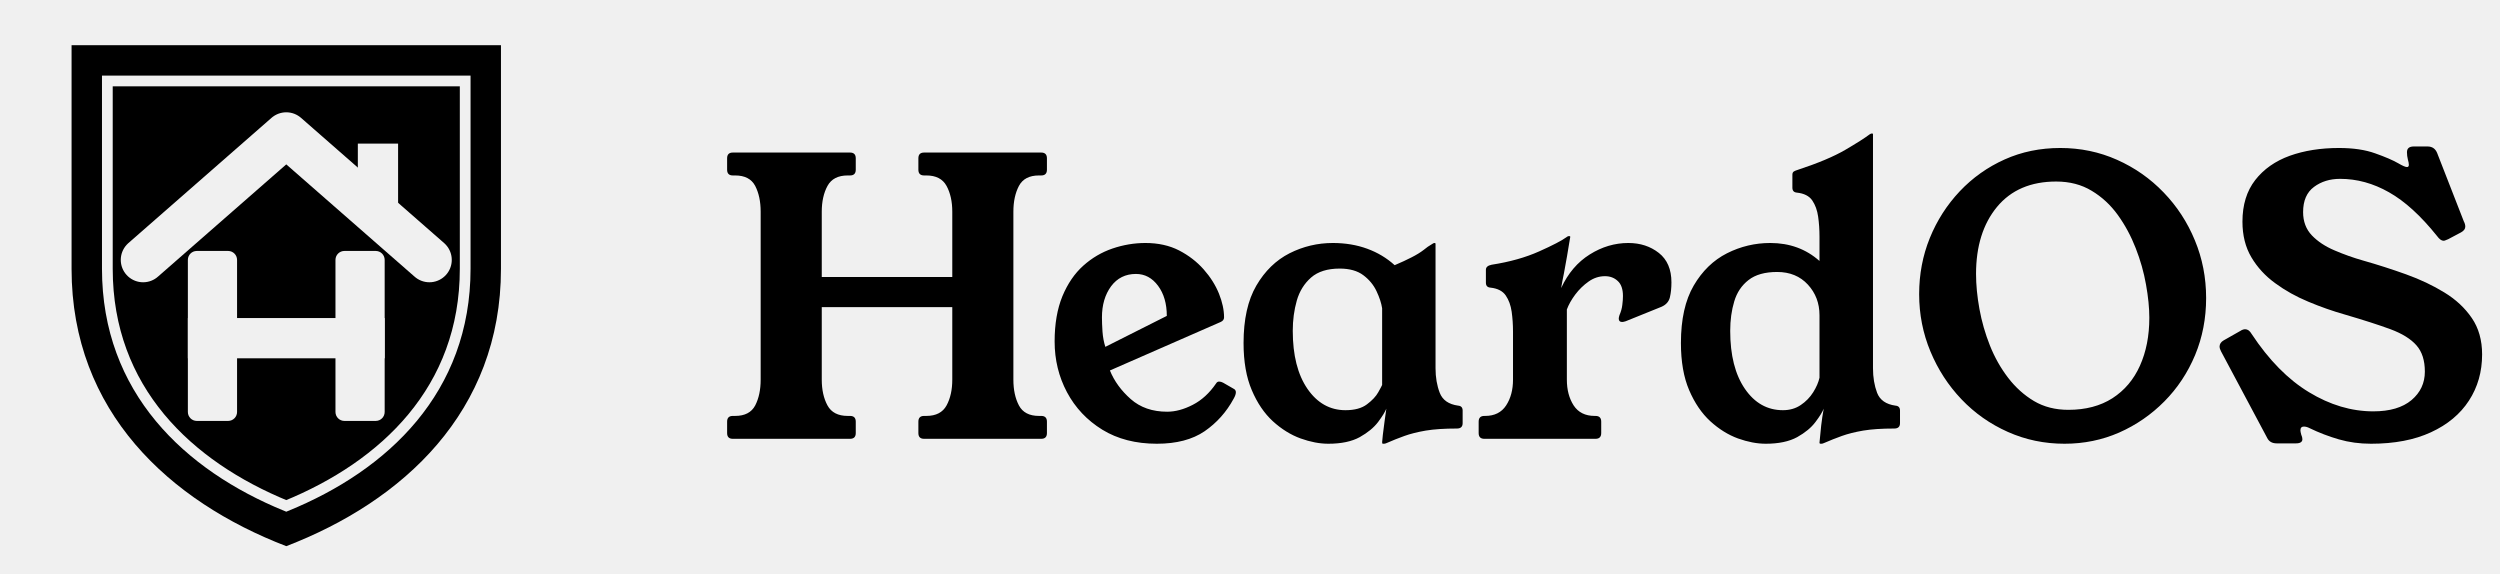
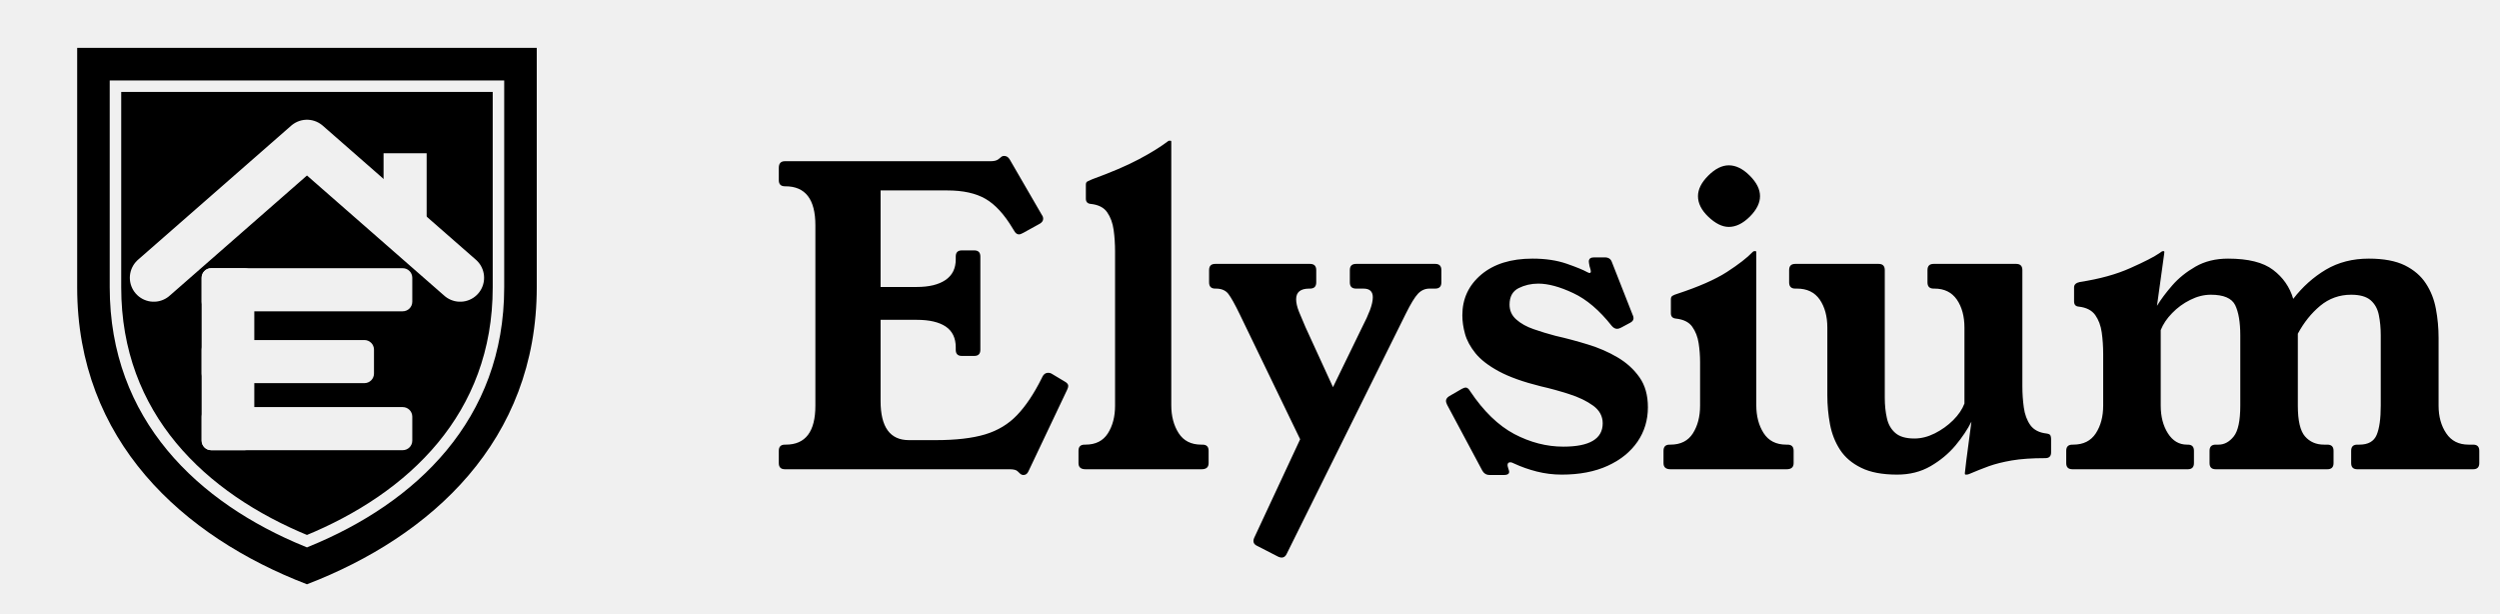
- <svg xmlns="http://www.w3.org/2000/svg" viewBox="0 0 279.46 64.00" width="279" height="64">
+ <svg xmlns="http://www.w3.org/2000/svg" viewBox="0 0 260.88 64.00" width="261" height="64">
  <g>
    <defs>
      <mask id="m7" maskUnits="userSpaceOnUse" x="0" y="0" width="64" height="64">
        <rect width="64" height="64" fill="#fff" />
        <path d="M12 9H52V30C52 43.5 43 52 32 56.5C21 52 12 43.5 12 30Z" fill="none" stroke="#000" stroke-width="1.2" />
        <rect x="40" y="16" width="4.5" height="8" fill="#000" />
        <path d="M16 29L32 15L48 29" fill="none" stroke="#000" stroke-width="5" stroke-linejoin="round" stroke-linecap="round" />
        <rect x="21" y="28" width="5.5" height="19" rx="1" fill="#000" />
-         <rect x="37.5" y="28" width="5.5" height="19" rx="1" fill="#000" />
-         <rect x="21" y="35.5" width="22" height="4.5" fill="#000" />
+         <rect x="21" y="28" width="22" height="4.5" rx="1" fill="#000" />
+         <rect x="21" y="35.5" width="18" height="4.5" rx="1" fill="#000" />
+         <rect x="21" y="42.5" width="22" height="4.5" rx="1" fill="#000" />
      </mask>
    </defs>
    <path d="M8 5H56V30C56 46 45 56 32 61C19 56 8 46 8 30Z" fill="#000000" mask="url(#m7)" />
  </g>
-   <path d="M113.28 23.61L113.28 42.39Q113.28 44.09 113.90 45.27Q114.52 46.44 116.14 46.44L116.14 46.44L116.39 46.44Q117.03 46.44 117.03 47.08L117.03 47.08L117.03 48.36Q117.03 49 116.39 49L116.39 49L103.30 49Q102.66 49 102.66 48.36L102.66 48.36L102.66 47.08Q102.66 46.44 103.30 46.44L103.30 46.44L103.55 46.44Q105.17 46.44 105.81 45.27Q106.45 44.09 106.45 42.39L106.45 42.39L106.45 34.28L91.86 34.28L91.86 42.39Q91.86 44.09 92.50 45.27Q93.14 46.44 94.76 46.44L94.76 46.44L95.02 46.44Q95.66 46.44 95.66 47.08L95.66 47.08L95.66 48.36Q95.66 49 95.02 49L95.02 49L81.92 49Q81.28 49 81.28 48.36L81.28 48.36L81.28 47.08Q81.28 46.44 81.92 46.44L81.92 46.44L82.18 46.44Q83.80 46.44 84.42 45.27Q85.03 44.09 85.03 42.39L85.03 42.39L85.03 23.61Q85.03 21.91 84.42 20.73Q83.80 19.56 82.18 19.56L82.18 19.56L81.92 19.56Q81.28 19.56 81.28 18.92L81.28 18.92L81.28 17.64Q81.28 17 81.92 17L81.92 17L95.02 17Q95.66 17 95.66 17.64L95.66 17.64L95.66 18.92Q95.66 19.56 95.02 19.56L95.02 19.56L94.76 19.56Q93.14 19.56 92.50 20.73Q91.86 21.91 91.86 23.61L91.86 23.61L91.86 30.91L106.45 30.91L106.45 23.61Q106.45 21.91 105.81 20.73Q105.17 19.56 103.55 19.56L103.55 19.56L103.30 19.56Q102.66 19.56 102.66 18.92L102.66 18.92L102.66 17.64Q102.66 17 103.30 17L103.30 17L116.39 17Q117.03 17 117.03 17.64L117.03 17.64L117.03 18.92Q117.03 19.56 116.39 19.56L116.39 19.56L116.14 19.56Q114.52 19.56 113.90 20.73Q113.28 21.91 113.28 23.61L113.28 23.61ZM136.45 35.94L124.07 41.36Q124.80 43.15 126.40 44.56Q128 45.97 130.47 45.97L130.47 45.97Q131.84 45.97 133.33 45.20Q134.83 44.43 135.94 42.81L135.94 42.81Q136.06 42.60 136.28 42.60L136.28 42.60Q136.49 42.60 136.73 42.73Q136.96 42.86 137.98 43.45L137.98 43.45Q138.15 43.58 138.15 43.79L138.15 43.79Q138.15 44.09 137.90 44.52L137.90 44.52Q136.70 46.74 134.66 48.15Q132.61 49.55 129.32 49.55L129.32 49.55Q125.78 49.55 123.22 47.98Q120.66 46.40 119.27 43.79Q117.89 41.19 117.89 38.12L117.89 38.12Q117.89 35.18 118.76 33.06Q119.64 30.95 121.09 29.65Q122.54 28.35 124.35 27.73Q126.17 27.11 128.04 27.11L128.04 27.11Q130.18 27.11 131.80 27.94Q133.42 28.78 134.55 30.06Q135.68 31.34 136.26 32.77Q136.83 34.19 136.83 35.43L136.83 35.43Q136.83 35.77 136.45 35.94L136.45 35.94ZM123.56 38.72L130.43 35.26Q130.43 33.21 129.45 31.89Q128.47 30.57 126.98 30.57L126.98 30.57Q125.23 30.57 124.20 31.95Q123.18 33.34 123.18 35.43L123.18 35.43Q123.18 36.07 123.24 37.01Q123.31 37.95 123.56 38.72L123.56 38.72ZM160.47 27.20L160.47 41.11Q160.47 42.64 160.94 43.86Q161.41 45.07 162.99 45.29L162.99 45.29Q163.50 45.33 163.50 45.84L163.50 45.84L163.50 47.25Q163.50 47.85 162.86 47.85L162.86 47.85Q160.77 47.85 159.38 48.08Q157.99 48.32 156.99 48.68Q155.99 49.04 155.01 49.47L155.01 49.47Q154.84 49.55 154.71 49.55L154.71 49.55L154.58 49.55Q154.50 49.55 154.50 49.38L154.50 49.38Q154.50 49.21 154.58 48.55Q154.67 47.89 154.77 47.06Q154.88 46.23 154.97 45.63L154.97 45.63Q154.75 46.18 154.05 47.12Q153.34 48.06 152 48.81Q150.66 49.55 148.48 49.55L148.48 49.55Q147.03 49.55 145.39 48.96Q143.74 48.36 142.29 47.04Q140.84 45.71 139.93 43.56Q139.01 41.41 139.01 38.29L139.01 38.29Q139.01 34.32 140.44 31.87Q141.87 29.42 144.15 28.26Q146.43 27.11 148.99 27.11L148.99 27.11Q151.08 27.11 152.83 27.75Q154.58 28.39 155.90 29.59L155.90 29.59Q157.01 29.12 157.80 28.71Q158.59 28.31 159.15 27.88L159.15 27.88Q159.36 27.71 159.59 27.54Q159.83 27.37 160.13 27.20L160.13 27.20Q160.26 27.11 160.34 27.11L160.34 27.11L160.38 27.11Q160.47 27.11 160.47 27.20L160.47 27.20ZM154.50 42.98L154.50 34.41Q154.37 33.55 153.88 32.51Q153.39 31.46 152.41 30.72Q151.42 29.97 149.76 29.97L149.76 29.97Q147.71 29.97 146.56 30.97Q145.41 31.98 144.96 33.55Q144.51 35.13 144.51 36.93L144.51 36.93Q144.51 41.02 146.15 43.41Q147.80 45.80 150.40 45.80L150.40 45.80Q151.94 45.80 152.81 45.14Q153.69 44.48 154.07 43.79Q154.45 43.11 154.50 42.98L154.50 42.98ZM174.51 32.15L174.51 32.15Q175.66 29.67 177.71 28.39Q179.75 27.11 182.02 27.11L182.02 27.11Q184.02 27.11 185.43 28.22Q186.84 29.33 186.84 31.51L186.84 31.51Q186.84 32.45 186.67 33.17Q186.50 33.90 185.73 34.24L185.73 34.24L181.72 35.86Q181.46 35.94 181.33 35.94L181.33 35.94Q180.95 35.94 180.95 35.56L180.95 35.56Q180.95 35.43 181.03 35.18L181.03 35.18Q181.29 34.58 181.35 34.02Q181.42 33.47 181.42 33.04L181.42 33.04Q181.42 31.89 180.84 31.36Q180.27 30.82 179.41 30.82L179.41 30.82Q178.43 30.82 177.58 31.42Q176.73 32.02 176.09 32.87Q175.45 33.73 175.15 34.54L175.15 34.54L175.15 42.39Q175.15 44.09 175.91 45.27Q176.68 46.44 178.26 46.44L178.26 46.44L178.35 46.44Q178.99 46.44 178.99 47.08L178.99 47.08L178.99 48.36Q178.99 49 178.35 49L178.35 49L165.93 49Q165.29 49 165.29 48.36L165.29 48.36L165.29 47.08Q165.29 46.44 165.93 46.44L165.93 46.44L166.02 46.44Q167.59 46.44 168.36 45.27Q169.13 44.09 169.13 42.39L169.13 42.39L169.13 37.01Q169.13 35.86 168.98 34.79Q168.83 33.73 168.32 32.98Q167.81 32.23 166.61 32.10L166.61 32.10Q166.10 32.06 166.10 31.55L166.10 31.55L166.10 30.10Q166.10 29.67 166.74 29.54L166.74 29.54Q169.77 29.07 172.05 28.05Q174.34 27.03 175.15 26.43L175.15 26.43Q175.27 26.34 175.36 26.34L175.36 26.34L175.45 26.34Q175.53 26.34 175.53 26.43L175.53 26.43Q175.53 26.47 175.42 27.07Q175.32 27.67 175.17 28.58Q175.02 29.50 174.83 30.46Q174.63 31.42 174.51 32.15ZM209.37 14.95L209.37 41.11Q209.37 42.64 209.83 43.86Q210.30 45.07 211.88 45.29L211.88 45.29Q212.39 45.33 212.39 45.84L212.39 45.84L212.39 47.25Q212.39 47.85 211.75 47.85L211.75 47.85Q209.66 47.85 208.28 48.08Q206.89 48.32 205.89 48.68Q204.89 49.04 203.90 49.47L203.90 49.47Q203.73 49.55 203.61 49.55L203.61 49.55L203.52 49.55Q203.39 49.55 203.39 49.43L203.39 49.43Q203.48 48.45 203.58 47.51Q203.69 46.57 203.86 45.63L203.86 45.63Q203.65 46.18 202.94 47.12Q202.24 48.06 200.90 48.81Q199.55 49.55 197.38 49.55L197.38 49.55Q195.93 49.55 194.28 48.96Q192.64 48.36 191.19 47.04Q189.74 45.71 188.82 43.56Q187.90 41.41 187.90 38.29L187.90 38.29Q187.90 34.32 189.33 31.87Q190.76 29.42 193.05 28.26Q195.33 27.11 197.89 27.11L197.89 27.11Q201.13 27.11 203.39 29.12L203.39 29.12L203.39 26.39Q203.39 25.23 203.24 24.17Q203.09 23.10 202.58 22.35Q202.07 21.61 200.87 21.48L200.87 21.48Q200.36 21.44 200.36 20.93L200.36 20.93L200.36 19.47Q200.36 19.22 200.53 19.11Q200.70 19.01 201.00 18.92L201.00 18.92Q204.37 17.81 206.27 16.70Q208.17 15.59 209.02 14.95L209.02 14.95Q209.15 14.87 209.24 14.87L209.24 14.87L209.28 14.87Q209.37 14.87 209.37 14.95L209.37 14.95ZM203.39 42.17L203.39 35.18Q203.39 33.17 202.09 31.76Q200.79 30.35 198.66 30.35L198.66 30.35Q196.61 30.35 195.46 31.25Q194.30 32.15 193.86 33.64Q193.41 35.13 193.41 36.93L193.41 36.93Q193.41 41.02 195.05 43.41Q196.69 45.80 199.30 45.80L199.30 45.80Q200.45 45.80 201.30 45.22Q202.15 44.65 202.69 43.79Q203.22 42.94 203.39 42.17L203.39 42.17Z" fill="#000000" />
-   <path d="M230.31 16.49L230.31 16.49Q233.69 16.49 236.65 17.81Q239.62 19.13 241.86 21.46Q244.10 23.78 245.35 26.81Q246.61 29.84 246.61 33.26L246.61 33.26Q246.61 36.67 245.38 39.63Q244.14 42.60 241.94 44.82Q239.74 47.04 236.89 48.30Q234.03 49.55 230.78 49.55L230.78 49.55Q227.41 49.55 224.45 48.23Q221.48 46.91 219.26 44.58Q217.05 42.26 215.79 39.23Q214.53 36.20 214.53 32.83L214.53 32.83Q214.53 29.50 215.72 26.56Q216.92 23.61 219.07 21.33Q221.23 19.05 224.09 17.77Q226.94 16.49 230.31 16.49ZM229.85 20.24L229.85 20.24Q225.58 20.24 223.23 23.08Q220.89 25.92 220.89 30.57L220.89 30.57Q220.89 32.40 221.27 34.49Q221.65 36.58 222.44 38.57Q223.23 40.55 224.47 42.17Q225.71 43.79 227.37 44.78Q229.03 45.76 231.21 45.76L231.21 45.76Q234.11 45.76 236.14 44.46Q238.17 43.15 239.21 40.83Q240.26 38.50 240.26 35.47L240.26 35.47Q240.26 33.81 239.89 31.76Q239.53 29.71 238.74 27.69Q237.95 25.66 236.74 23.98Q235.52 22.29 233.81 21.27Q232.11 20.24 229.85 20.24ZM275.11 25.92L273.66 26.69Q273.54 26.73 273.41 26.79Q273.28 26.86 273.15 26.86L273.15 26.86Q272.81 26.86 272.43 26.34L272.43 26.34Q269.70 22.93 267.05 21.44Q264.41 19.94 261.59 19.94L261.59 19.94Q259.88 19.94 258.67 20.84Q257.45 21.74 257.45 23.66L257.45 23.66Q257.45 25.23 258.43 26.26Q259.41 27.28 260.97 27.94Q262.53 28.61 264.15 29.07L264.15 29.07Q266.58 29.76 268.95 30.61Q271.32 31.46 273.24 32.64Q275.16 33.81 276.31 35.50Q277.46 37.18 277.46 39.57L277.46 39.57Q277.46 42.47 275.99 44.73Q274.52 46.99 271.74 48.27Q268.97 49.55 265.05 49.55L265.05 49.55Q263.13 49.55 261.44 49.06Q259.75 48.57 258.18 47.81L258.18 47.81Q257.83 47.63 257.54 47.63L257.54 47.63Q257.15 47.63 257.15 48.06L257.15 48.06Q257.15 48.19 257.24 48.53L257.24 48.53Q257.37 48.83 257.37 49.04L257.37 49.04Q257.37 49.51 256.64 49.51L256.64 49.51L254.51 49.51Q253.74 49.51 253.44 48.91L253.44 48.91L248.28 39.23Q248.11 38.89 248.11 38.72L248.11 38.72Q248.11 38.25 248.58 37.99L248.58 37.99L250.45 36.93Q250.58 36.84 250.71 36.80Q250.84 36.75 250.97 36.75L250.97 36.75Q251.39 36.75 251.69 37.27L251.69 37.27Q254.59 41.66 258.11 43.79Q261.63 45.93 265.30 45.93L265.30 45.93Q268.07 45.93 269.57 44.67Q271.06 43.41 271.06 41.49L271.06 41.49Q271.06 39.61 270.12 38.55Q269.18 37.48 267.22 36.75Q265.26 36.03 262.19 35.13L262.19 35.13Q260.10 34.54 258.05 33.68Q256 32.83 254.34 31.61Q252.67 30.40 251.67 28.71Q250.67 27.03 250.67 24.72L250.67 24.72Q250.67 21.91 252.10 20.07Q253.53 18.24 255.96 17.36Q258.39 16.49 261.46 16.49L261.46 16.49Q263.85 16.49 265.51 17.09Q267.18 17.68 268.07 18.19L268.07 18.19Q268.80 18.62 269.06 18.62L269.06 18.62Q269.27 18.62 269.27 18.37L269.27 18.37Q269.27 18.15 269.16 17.77Q269.06 17.38 269.06 16.96L269.06 16.96Q269.06 16.32 269.82 16.32L269.82 16.32L271.36 16.32Q272.13 16.32 272.43 17.04L272.43 17.04L275.41 24.68Q275.50 24.85 275.54 25Q275.58 25.15 275.58 25.28L275.58 25.28Q275.58 25.66 275.11 25.92L275.11 25.92Z" fill="#000000" />
+   <path d="M111.12 39.82Q111.51 40.03 111.51 40.29Q111.51 40.46 111.38 40.72L107.35 49.21Q107.18 49.59 106.83 49.59Q106.62 49.59 106.45 49.42L106.23 49.21Q106.02 48.99 105.38 48.99H81.92Q81.28 48.99 81.28 48.35V47.06Q81.28 46.42 81.92 46.42H82.01Q85.10 46.42 85.10 42.35V23.52Q85.10 19.45 81.97 19.45H81.92Q81.28 19.45 81.28 18.81V17.52Q81.28 16.83 81.92 16.83H103.40Q103.96 16.83 104.22 16.62L104.48 16.41Q104.61 16.28 104.82 16.28Q105.16 16.28 105.38 16.62L108.76 22.45Q108.89 22.62 108.89 22.84Q108.89 23.14 108.55 23.35L106.83 24.30Q106.53 24.47 106.36 24.47Q106.06 24.47 105.85 24.08L105.72 23.87Q104.39 21.64 102.87 20.76Q101.35 19.88 98.86 19.88H91.91V29.96H95.69Q97.62 29.96 98.69 29.23Q99.76 28.50 99.76 27.08V26.78Q99.76 26.14 100.40 26.14H101.69Q102.33 26.14 102.33 26.78V36.52Q102.33 37.16 101.69 37.16H100.40Q99.76 37.16 99.76 36.52V36.26Q99.76 34.80 98.71 34.09Q97.66 33.39 95.69 33.39H91.91V41.87Q91.91 45.95 94.87 45.95H97.66Q100.83 45.95 102.83 45.35Q104.82 44.75 106.17 43.33Q107.52 41.92 108.72 39.52L108.85 39.26Q109.06 38.92 109.41 38.92Q109.62 38.92 109.75 39.00ZM125.53 46.42Q126.17 46.42 126.17 47.06V48.35Q126.17 48.99 125.44 48.99H113.31Q112.58 48.99 112.58 48.35V47.06Q112.58 46.42 113.22 46.42H113.31Q114.90 46.42 115.65 45.24Q116.40 44.06 116.40 42.35V26.27Q116.40 25.07 116.25 24.00Q116.10 22.92 115.58 22.17Q115.07 21.42 113.87 21.29Q113.35 21.25 113.35 20.74V19.28Q113.35 19.02 113.52 18.94Q113.70 18.85 114.00 18.72Q117.04 17.61 118.86 16.64Q120.68 15.68 121.88 14.78Q121.97 14.69 122.06 14.69H122.19Q122.27 14.69 122.27 14.78V42.30Q122.27 44.02 123.04 45.22Q123.81 46.42 125.40 46.42ZM149.84 27.55Q150.48 27.55 150.48 28.20V29.48Q150.48 30.13 149.84 30.13H149.24Q148.55 30.13 148.04 30.66Q147.53 31.20 146.75 32.78L134.32 57.83Q134.06 58.38 133.46 58.13L131.28 57.01Q130.67 56.75 130.93 56.15L135.73 45.86L129.43 32.83Q128.66 31.24 128.23 30.68Q127.80 30.13 126.94 30.13H126.86Q126.22 30.13 126.22 29.48V28.20Q126.22 27.55 126.86 27.55H136.76Q137.41 27.55 137.41 28.20V29.48Q137.41 30.13 136.76 30.13H136.68Q135.31 30.13 135.31 31.24Q135.31 31.80 135.61 32.55Q135.91 33.30 136.29 34.16L139.16 40.42L142.25 34.07Q142.72 33.17 143.02 32.38Q143.32 31.58 143.32 31.03Q143.32 30.13 142.34 30.13H141.57Q140.92 30.13 140.92 29.48V28.20Q140.92 27.55 141.57 27.55ZM169.26 34.20Q169.01 34.33 168.84 34.33Q168.54 34.33 168.28 34.03Q166.35 31.58 164.25 30.60Q162.15 29.61 160.60 29.61Q159.49 29.61 158.55 30.08Q157.60 30.56 157.60 31.80Q157.60 32.74 158.31 33.36Q159.02 33.99 160.13 34.37Q161.25 34.76 162.40 35.06Q164.08 35.44 165.77 35.96Q167.46 36.47 168.88 37.31Q170.29 38.14 171.17 39.39Q172.05 40.63 172.05 42.52Q172.05 44.53 170.96 46.12Q169.86 47.71 167.85 48.63Q165.83 49.55 163.05 49.55Q161.72 49.55 160.45 49.23Q159.19 48.91 158.07 48.39Q157.82 48.26 157.69 48.26Q157.39 48.26 157.39 48.56Q157.39 48.65 157.47 48.91Q157.56 49.16 157.56 49.25Q157.56 49.59 157.04 49.59H155.50Q155.03 49.59 154.77 49.16L151.08 42.26Q150.96 42.00 150.96 41.87Q150.96 41.57 151.30 41.36L152.63 40.59Q152.89 40.46 153.01 40.46Q153.27 40.46 153.49 40.85Q155.59 43.98 158.09 45.31Q160.60 46.63 163.22 46.63Q167.33 46.63 167.33 44.19Q167.33 43.08 166.33 42.35Q165.32 41.62 163.84 41.15Q162.36 40.67 160.86 40.33Q158.12 39.65 156.49 38.77Q154.86 37.89 154.04 36.88Q153.23 35.87 152.95 34.86Q152.67 33.86 152.67 32.91Q152.67 30.34 154.64 28.67Q156.62 27.00 160.00 27.00Q162.02 27.00 163.56 27.53Q165.11 28.07 165.71 28.41Q165.88 28.50 165.96 28.50Q166.09 28.50 166.09 28.33Q166.09 28.20 165.96 27.81Q165.92 27.60 165.90 27.49Q165.88 27.38 165.88 27.30Q165.88 26.87 166.43 26.87H167.55Q168.11 26.87 168.28 27.34L170.42 32.78Q170.55 33.04 170.55 33.21Q170.55 33.51 170.21 33.69ZM186.63 46.42Q187.27 46.42 187.27 47.06V48.35Q187.27 48.99 186.54 48.99H174.41Q173.68 48.99 173.68 48.35V47.06Q173.68 46.42 174.32 46.42H174.41Q176.00 46.42 176.75 45.24Q177.50 44.06 177.50 42.35V37.80Q177.50 36.82 177.35 35.83Q177.20 34.84 176.68 34.11Q176.17 33.39 174.97 33.26Q174.45 33.21 174.45 32.70V31.24Q174.45 30.98 174.62 30.88Q174.80 30.77 175.10 30.68Q178.48 29.57 180.31 28.39Q182.13 27.21 182.99 26.31Q183.07 26.22 183.16 26.22H183.29Q183.37 26.22 183.37 26.31V42.30Q183.37 44.02 184.14 45.22Q184.91 46.42 186.50 46.42ZM180.50 17.26Q181.61 17.26 182.69 18.34Q183.76 19.41 183.76 20.48Q183.76 21.55 182.69 22.62Q181.61 23.69 180.50 23.69Q179.47 23.69 178.35 22.62Q177.28 21.59 177.28 20.48Q177.28 19.41 178.35 18.34Q179.43 17.26 180.50 17.26Z" fill="#000000" />
+   <path d="M211.16 40.33Q211.16 41.45 211.31 42.54Q211.46 43.63 211.99 44.38Q212.53 45.13 213.69 45.26Q214.03 45.31 214.09 45.46Q214.16 45.61 214.16 45.82V47.23Q214.16 47.83 213.56 47.83Q211.46 47.83 210.06 48.07Q208.67 48.31 207.66 48.67Q206.65 49.04 205.67 49.46Q205.50 49.55 205.32 49.55H205.24Q205.15 49.55 205.15 49.42Q205.15 49.29 205.30 48.11Q205.45 46.93 205.84 44.02Q205.24 45.22 204.17 46.51Q203.09 47.79 201.57 48.67Q200.05 49.55 198.08 49.55Q195.76 49.55 194.33 48.84Q192.89 48.14 192.12 46.96Q191.35 45.78 191.07 44.30Q190.79 42.82 190.79 41.27V34.20Q190.79 32.44 190.00 31.28Q189.20 30.13 187.62 30.13H187.44Q186.80 30.13 186.80 29.48V28.20Q186.80 27.55 187.44 27.55H196.15Q196.79 27.55 196.79 28.20V41.53Q196.79 42.69 197.01 43.65Q197.22 44.62 197.89 45.20Q198.55 45.78 199.88 45.78Q200.95 45.78 202.02 45.24Q203.09 44.70 203.93 43.87Q204.77 43.03 205.11 42.13V34.20Q205.11 32.44 204.32 31.28Q203.52 30.13 201.98 30.13H201.89Q201.25 30.13 201.25 29.48V28.20Q201.25 27.55 201.89 27.55H210.51Q211.16 27.55 211.16 28.20ZM258.24 46.42Q258.88 46.42 258.88 47.06V48.35Q258.88 48.99 258.24 48.99H246.14Q245.50 48.99 245.50 48.35V47.06Q245.50 46.42 246.14 46.42H246.36Q247.73 46.42 248.16 45.41Q248.59 44.40 248.59 42.35V35.01Q248.59 33.86 248.39 32.89Q248.20 31.93 247.54 31.35Q246.87 30.77 245.50 30.77Q243.66 30.77 242.26 31.93Q240.87 33.09 239.93 34.84V42.35Q239.93 44.70 240.68 45.56Q241.43 46.42 242.67 46.42H243.01Q243.66 46.42 243.66 47.06V48.35Q243.66 48.99 243.01 48.99H231.35Q230.71 48.99 230.71 48.35V47.06Q230.71 46.42 231.35 46.42H231.65Q232.55 46.42 233.24 45.56Q233.92 44.70 233.92 42.35V35.01Q233.92 32.96 233.39 31.86Q232.85 30.77 230.84 30.77Q229.76 30.77 228.69 31.31Q227.62 31.84 226.81 32.68Q225.99 33.51 225.61 34.46V42.35Q225.61 44.06 226.36 45.24Q227.11 46.42 228.35 46.42H228.44Q229.08 46.42 229.08 47.06V48.35Q229.08 48.99 228.44 48.99H216.39Q215.74 48.99 215.74 48.35V47.06Q215.74 46.42 216.39 46.42H216.47Q218.06 46.42 218.83 45.24Q219.60 44.06 219.60 42.35V36.94Q219.60 35.79 219.45 34.71Q219.30 33.64 218.77 32.89Q218.23 32.14 217.03 32.01Q216.56 31.97 216.56 31.46V30.00Q216.56 29.57 217.16 29.44Q220.25 28.97 222.45 27.98Q224.66 27.00 225.52 26.40Q225.73 26.22 225.86 26.22H225.91Q225.99 26.22 225.99 26.31Q225.99 26.40 225.95 26.65L225.22 31.93Q225.82 30.94 226.81 29.80Q227.79 28.67 229.25 27.83Q230.71 27.00 232.64 27.00Q235.81 27.00 237.35 28.18Q238.90 29.35 239.45 31.20Q240.91 29.31 242.86 28.15Q244.81 27.00 247.34 27.00Q249.66 27.00 251.10 27.70Q252.53 28.41 253.30 29.59Q254.08 30.77 254.35 32.25Q254.63 33.73 254.63 35.27V42.35Q254.63 44.06 255.43 45.24Q256.22 46.42 257.76 46.42Z" fill="#000000" />
</svg>
